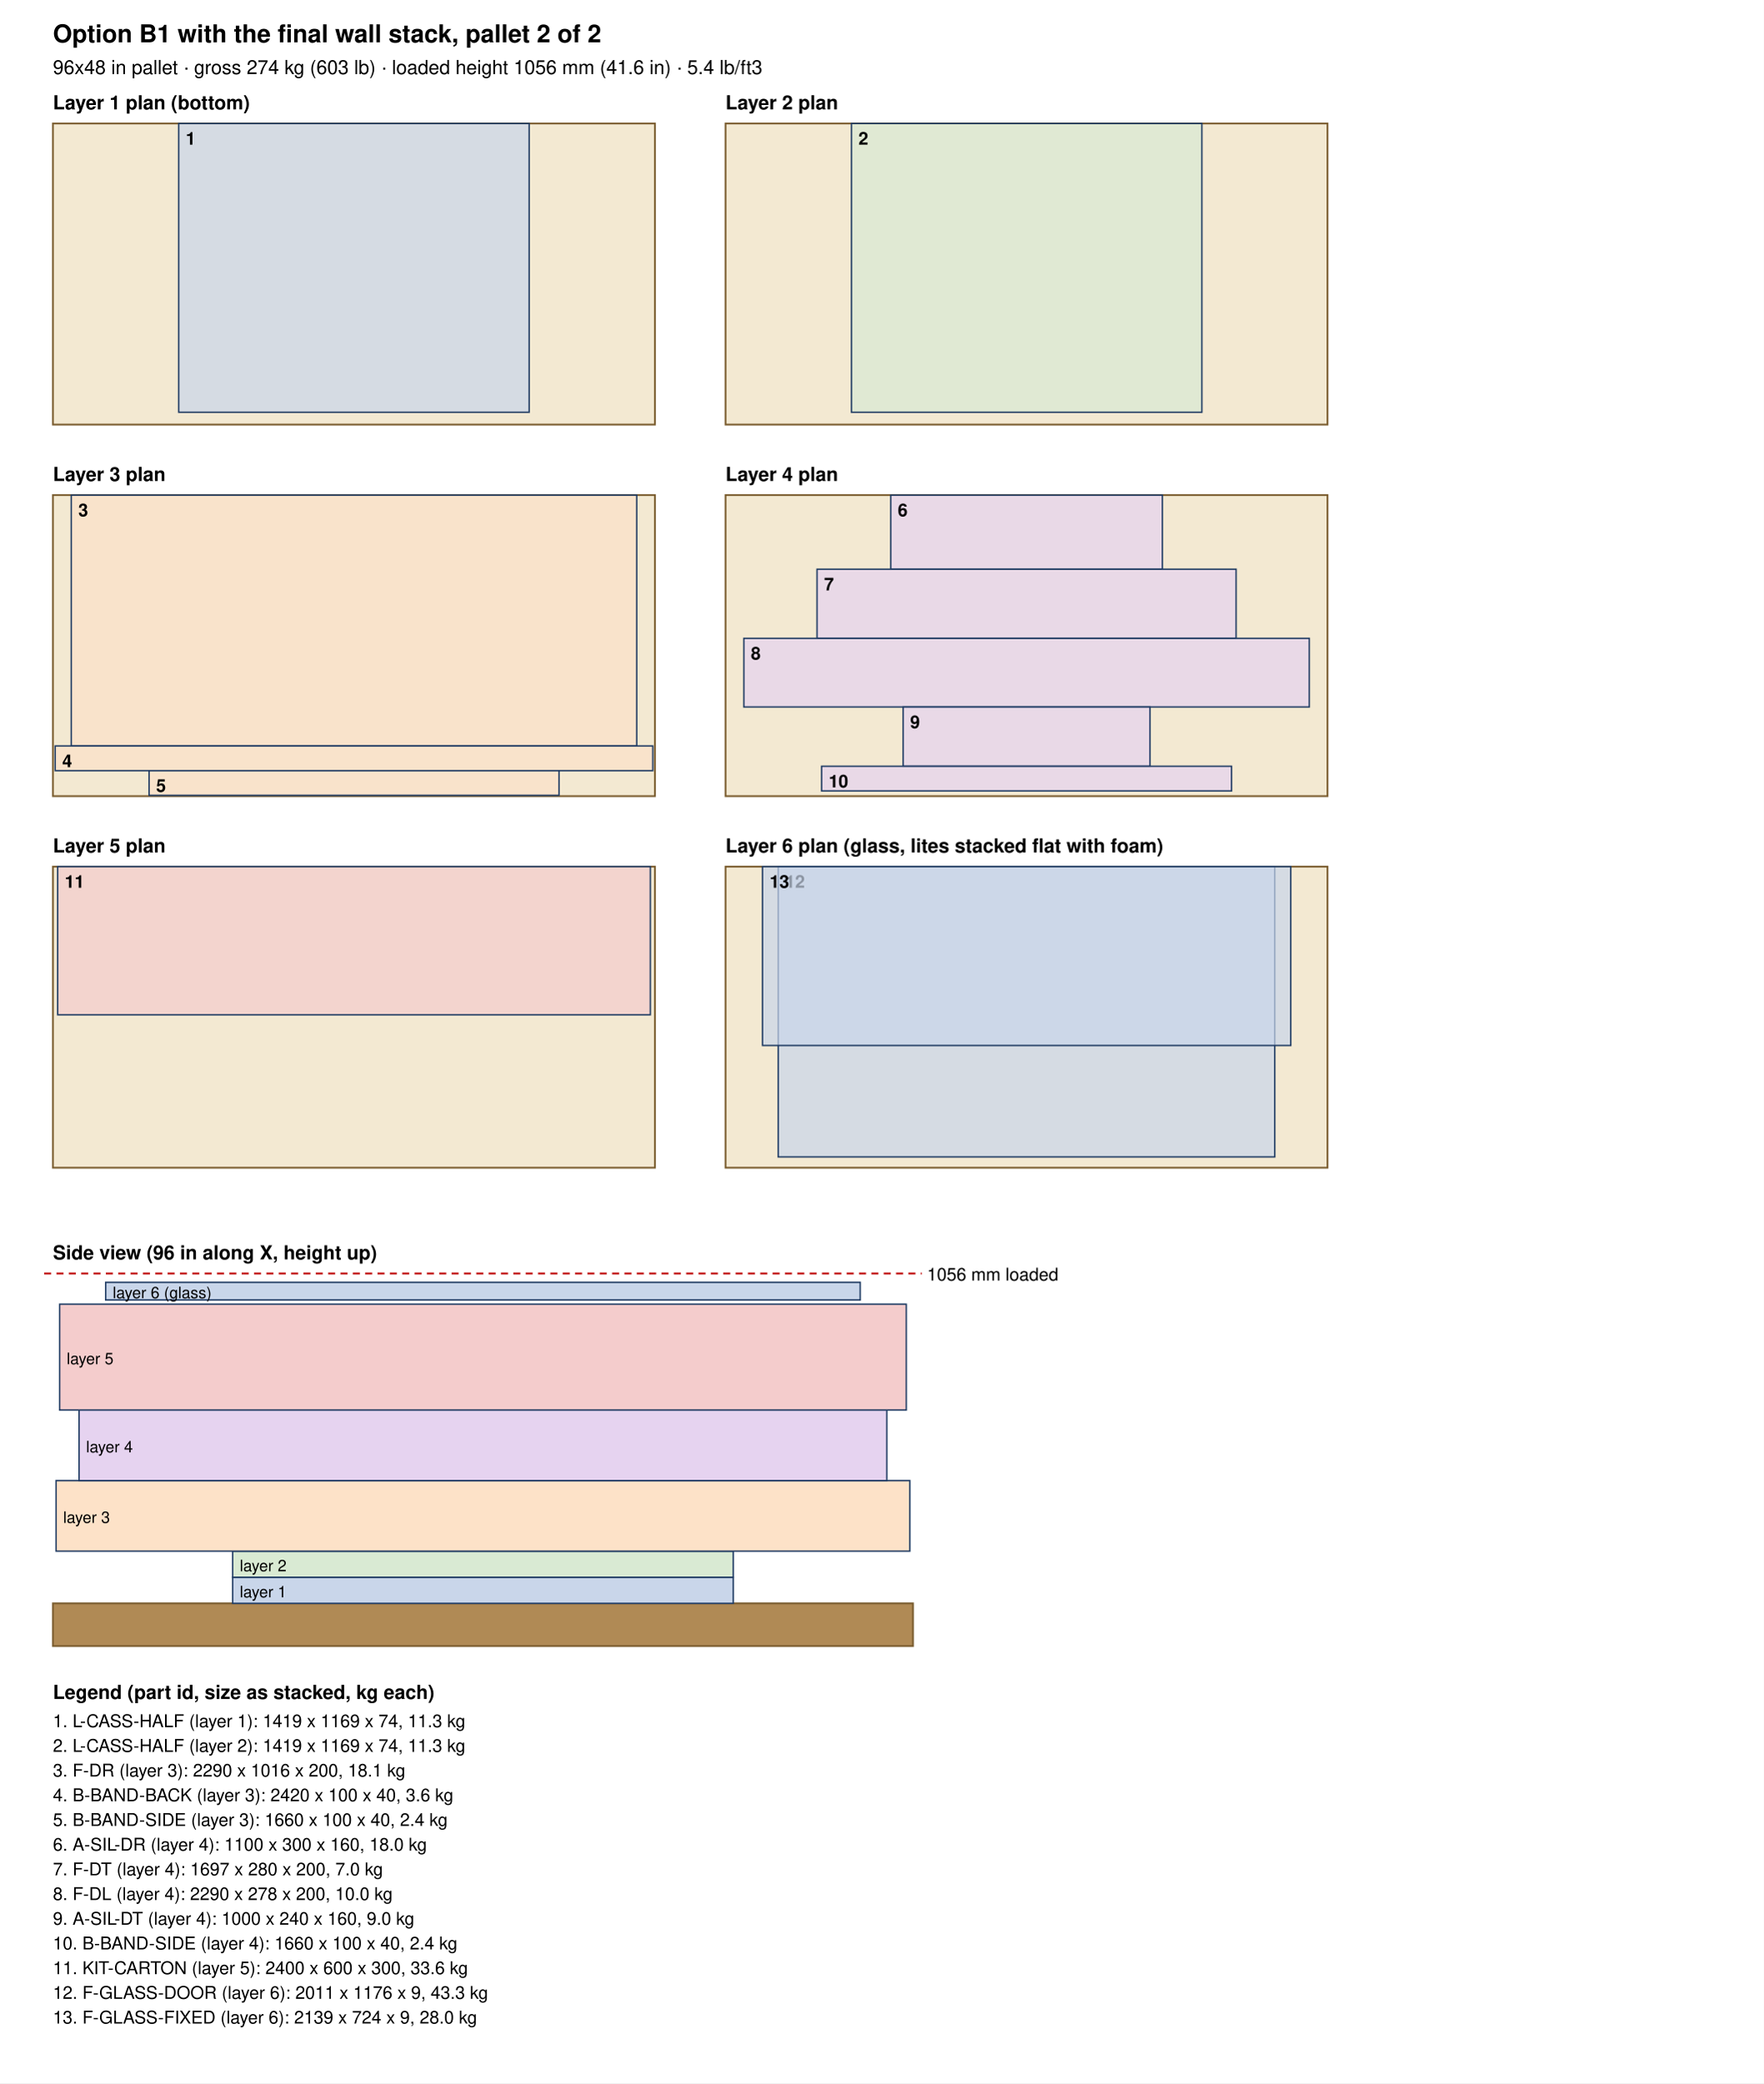
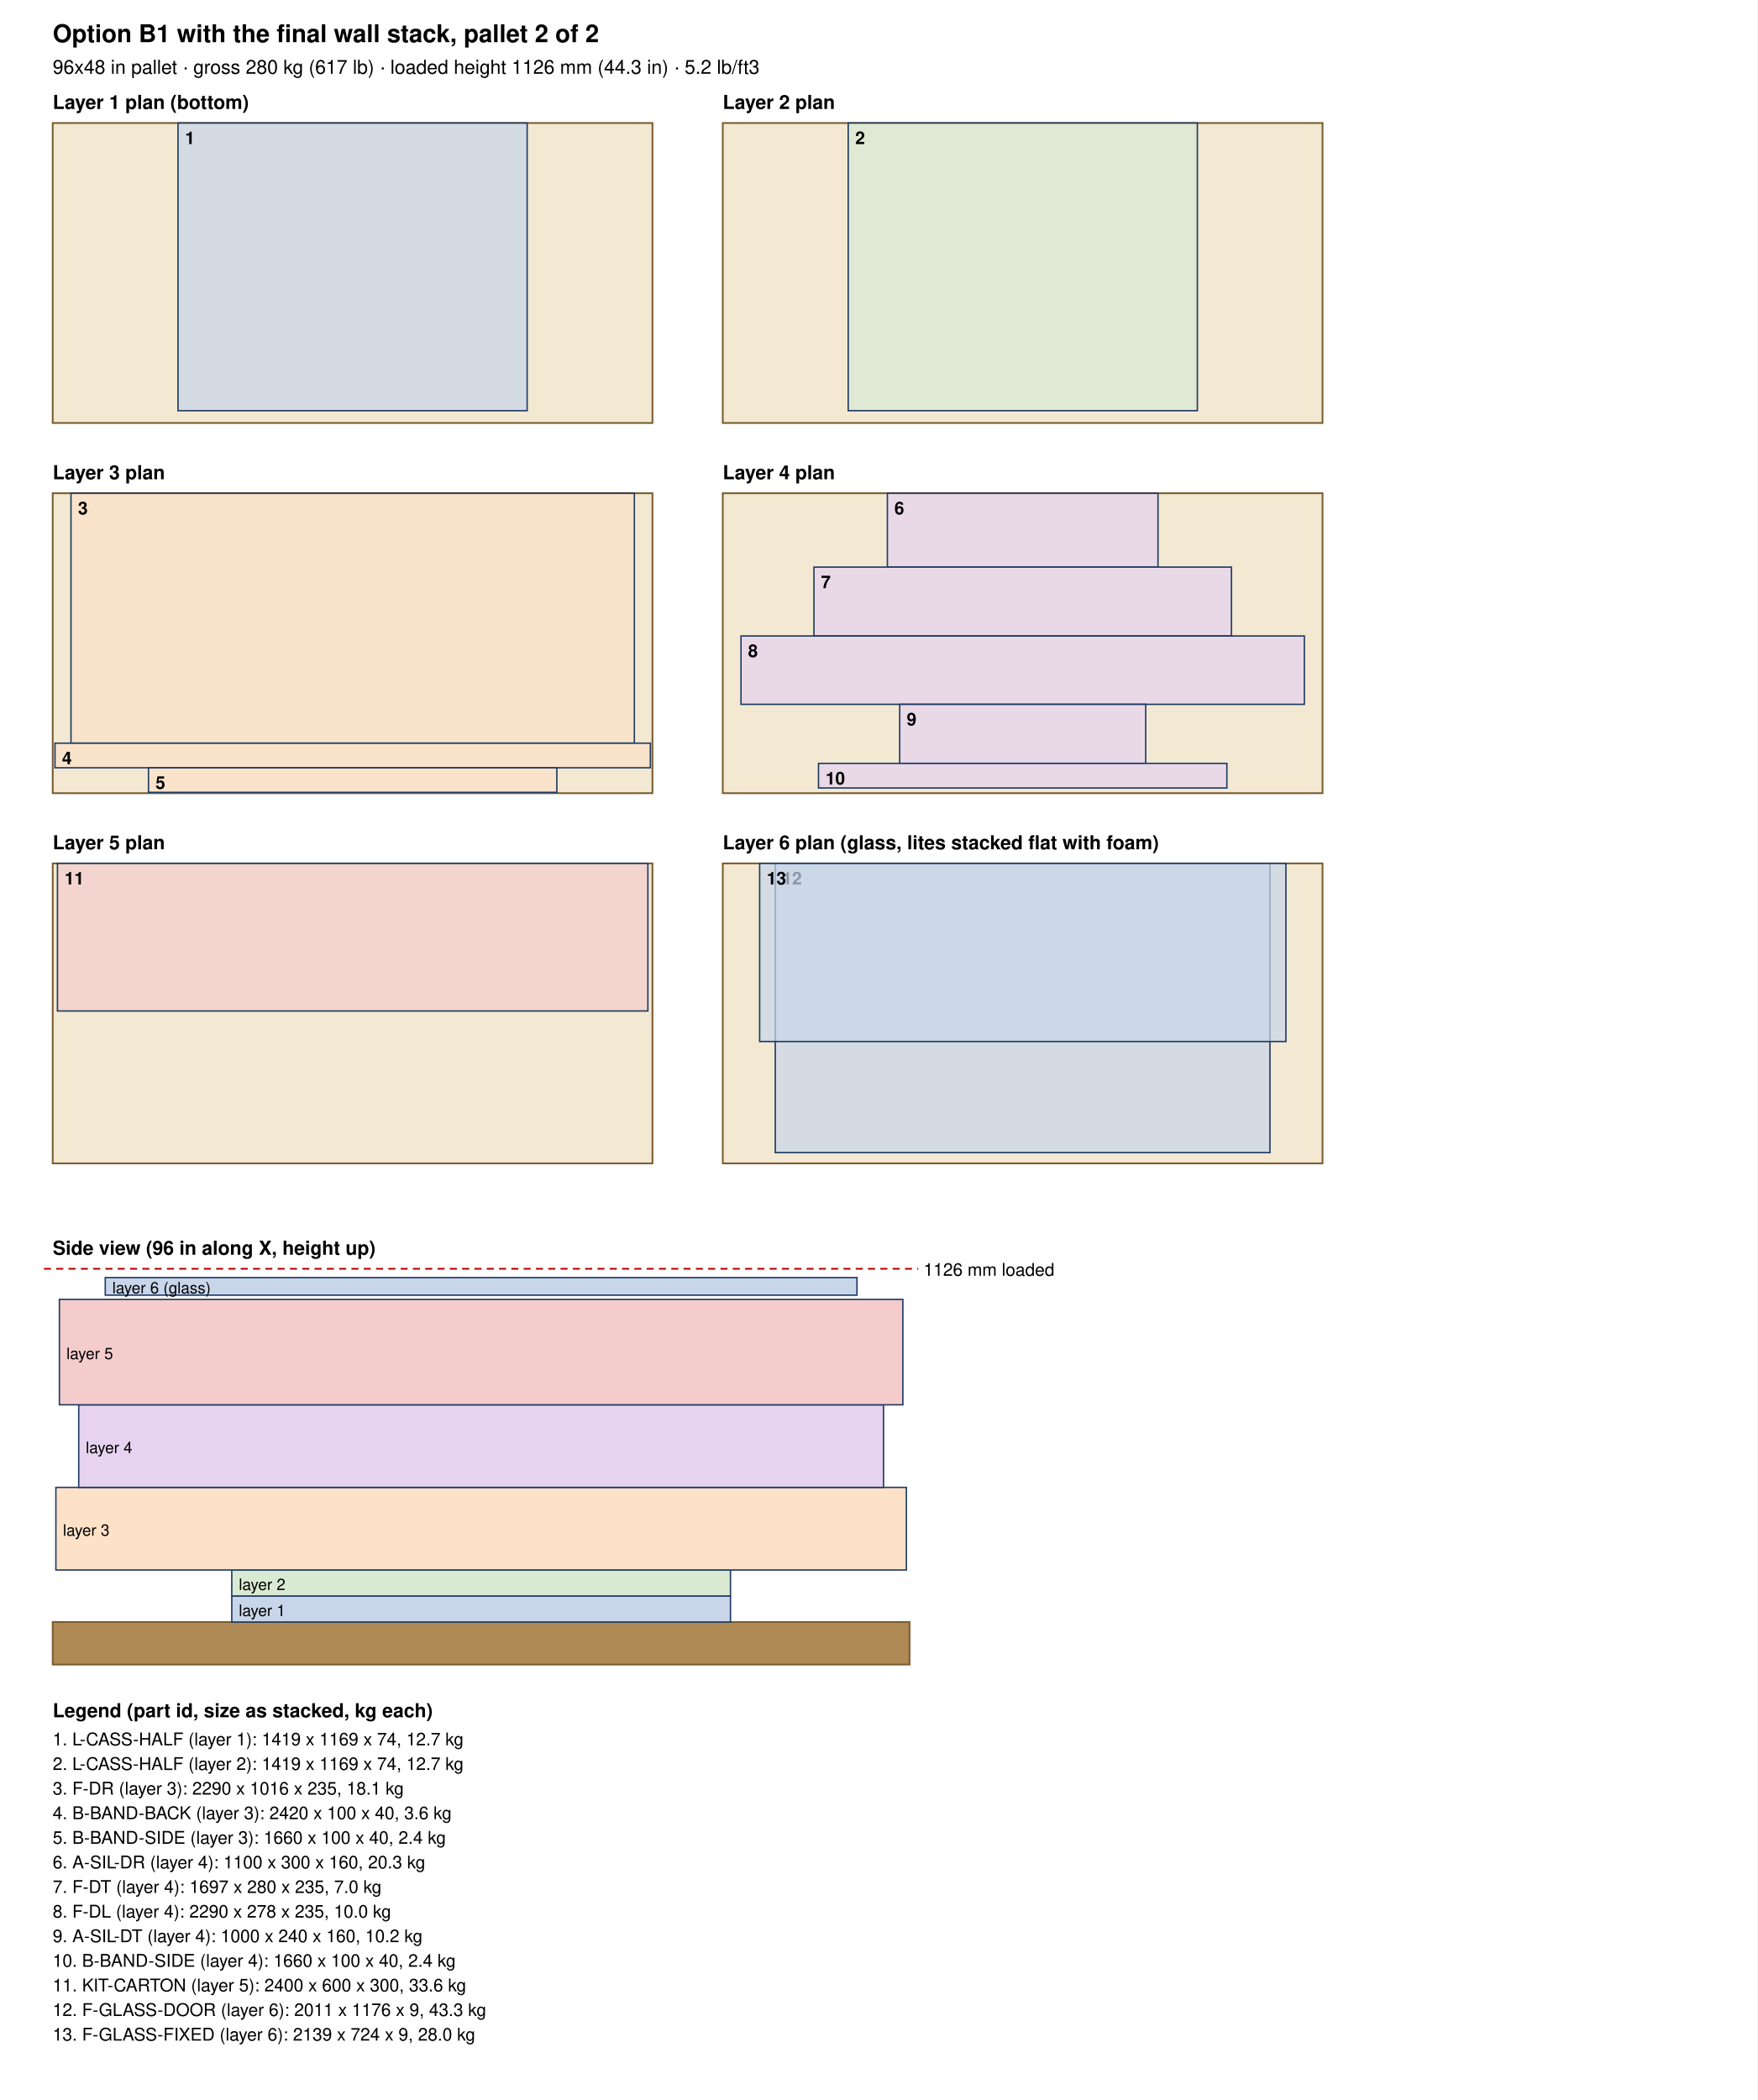
- <svg xmlns="http://www.w3.org/2000/svg" width="1000" height="1181" viewBox="0 0 1000 1181">
+ <svg xmlns="http://www.w3.org/2000/svg" width="1000" height="1195" viewBox="0 0 1000 1195">
  <rect width="100%" height="100%" fill="white" />
  <text x="30.0" y="24.0" font-size="14" text-anchor="start" font-weight="bold" font-family="Helvetica, Arial, sans-serif">Option B1 with the final wall stack, pallet 2 of 2</text>
-   <text x="30.0" y="42.0" font-size="11" text-anchor="start" font-weight="normal" font-family="Helvetica, Arial, sans-serif">96x48 in pallet · gross 274 kg (603 lb) · loaded height 1056 mm (41.6 in) · 5.4 lb/ft3</text>
+   <text x="30.0" y="42.0" font-size="11" text-anchor="start" font-weight="normal" font-family="Helvetica, Arial, sans-serif">96x48 in pallet · gross 280 kg (617 lb) · loaded height 1126 mm (44.3 in) · 5.2 lb/ft3</text>
  <text x="30.0" y="62.0" font-size="11" text-anchor="start" font-weight="bold" font-family="Helvetica, Arial, sans-serif">Layer 1 plan (bottom)</text>
  <rect x="30.0" y="70.0" width="341.3" height="170.7" fill="#f3e9d2" stroke="#7a5c2e" />
  <rect x="101.3" y="70.0" width="198.7" height="163.7" fill="#c9d6ea" fill-opacity="0.7" stroke="#1f3b63" stroke-width="0.8" />
  <text x="105.3" y="82.0" font-size="10" text-anchor="start" font-weight="bold" font-family="Helvetica, Arial, sans-serif">1</text>
  <text x="411.3" y="62.0" font-size="11" text-anchor="start" font-weight="bold" font-family="Helvetica, Arial, sans-serif">Layer 2 plan</text>
  <rect x="411.32" y="70.0" width="341.3" height="170.7" fill="#f3e9d2" stroke="#7a5c2e" />
  <rect x="482.7" y="70.0" width="198.7" height="163.7" fill="#d9ead3" fill-opacity="0.7" stroke="#1f3b63" stroke-width="0.8" />
  <text x="486.7" y="82.0" font-size="10" text-anchor="start" font-weight="bold" font-family="Helvetica, Arial, sans-serif">2</text>
  <text x="30.0" y="272.7" font-size="11" text-anchor="start" font-weight="bold" font-family="Helvetica, Arial, sans-serif">Layer 3 plan</text>
  <rect x="30.0" y="280.66" width="341.3" height="170.7" fill="#f3e9d2" stroke="#7a5c2e" />
  <rect x="40.4" y="280.7" width="320.6" height="142.2" fill="#fde2c8" fill-opacity="0.7" stroke="#1f3b63" stroke-width="0.8" />
  <text x="44.4" y="292.7" font-size="10" text-anchor="start" font-weight="bold" font-family="Helvetica, Arial, sans-serif">3</text>
  <rect x="31.3" y="422.9" width="338.8" height="14.0" fill="#fde2c8" fill-opacity="0.7" stroke="#1f3b63" stroke-width="0.8" />
  <text x="35.3" y="434.9" font-size="10" text-anchor="start" font-weight="bold" font-family="Helvetica, Arial, sans-serif">4</text>
  <rect x="84.5" y="436.9" width="232.4" height="14.0" fill="#fde2c8" fill-opacity="0.7" stroke="#1f3b63" stroke-width="0.8" />
  <text x="88.5" y="448.9" font-size="10" text-anchor="start" font-weight="bold" font-family="Helvetica, Arial, sans-serif">5</text>
  <text x="411.3" y="272.7" font-size="11" text-anchor="start" font-weight="bold" font-family="Helvetica, Arial, sans-serif">Layer 4 plan</text>
  <rect x="411.32" y="280.66" width="341.3" height="170.7" fill="#f3e9d2" stroke="#7a5c2e" />
  <rect x="505.0" y="280.7" width="154.0" height="42.0" fill="#e6d3f0" fill-opacity="0.7" stroke="#1f3b63" stroke-width="0.8" />
  <text x="509.0" y="292.7" font-size="10" text-anchor="start" font-weight="bold" font-family="Helvetica, Arial, sans-serif">6</text>
  <rect x="463.2" y="322.7" width="237.6" height="39.2" fill="#e6d3f0" fill-opacity="0.7" stroke="#1f3b63" stroke-width="0.8" />
  <text x="467.2" y="334.7" font-size="10" text-anchor="start" font-weight="bold" font-family="Helvetica, Arial, sans-serif">7</text>
  <rect x="421.7" y="361.9" width="320.6" height="38.9" fill="#e6d3f0" fill-opacity="0.7" stroke="#1f3b63" stroke-width="0.8" />
  <text x="425.7" y="373.9" font-size="10" text-anchor="start" font-weight="bold" font-family="Helvetica, Arial, sans-serif">8</text>
  <rect x="512.0" y="400.8" width="140.0" height="33.6" fill="#e6d3f0" fill-opacity="0.7" stroke="#1f3b63" stroke-width="0.8" />
  <text x="516.0" y="412.8" font-size="10" text-anchor="start" font-weight="bold" font-family="Helvetica, Arial, sans-serif">9</text>
  <rect x="465.8" y="434.4" width="232.4" height="14.0" fill="#e6d3f0" fill-opacity="0.7" stroke="#1f3b63" stroke-width="0.8" />
  <text x="469.8" y="446.4" font-size="10" text-anchor="start" font-weight="bold" font-family="Helvetica, Arial, sans-serif">10</text>
  <text x="30.0" y="483.3" font-size="11" text-anchor="start" font-weight="bold" font-family="Helvetica, Arial, sans-serif">Layer 5 plan</text>
  <rect x="30.0" y="491.32" width="341.3" height="170.7" fill="#f3e9d2" stroke="#7a5c2e" />
  <rect x="32.7" y="491.3" width="336.0" height="84.0" fill="#f4cccc" fill-opacity="0.7" stroke="#1f3b63" stroke-width="0.8" />
  <text x="36.7" y="503.3" font-size="10" text-anchor="start" font-weight="bold" font-family="Helvetica, Arial, sans-serif">11</text>
  <text x="411.3" y="483.3" font-size="11" text-anchor="start" font-weight="bold" font-family="Helvetica, Arial, sans-serif">Layer 6 plan (glass, lites stacked flat with foam)</text>
  <rect x="411.32" y="491.32" width="341.3" height="170.7" fill="#f3e9d2" stroke="#7a5c2e" />
  <rect x="441.2" y="491.3" width="281.5" height="164.6" fill="#c9d6ea" fill-opacity="0.7" stroke="#1f3b63" stroke-width="0.8" />
  <text x="445.2" y="503.3" font-size="10" text-anchor="start" font-weight="bold" font-family="Helvetica, Arial, sans-serif">12</text>
  <rect x="432.3" y="491.3" width="299.5" height="101.4" fill="#c9d6ea" fill-opacity="0.7" stroke="#1f3b63" stroke-width="0.8" />
  <text x="436.3" y="503.3" font-size="10" text-anchor="start" font-weight="bold" font-family="Helvetica, Arial, sans-serif">13</text>
  <text x="30.0" y="714.0" font-size="11" text-anchor="start" font-weight="bold" font-family="Helvetica, Arial, sans-serif">Side view (96 in along X, height up)</text>
-   <rect x="30" y="909.0" width="487.6" height="24.2" fill="#b08a55" stroke="#7a5c2e" />
-   <rect x="131.9" y="894.2" width="283.8" height="14.8" fill="#c9d6ea" stroke="#1f3b63" stroke-width="0.8" />
-   <text x="135.9" y="905.6" font-size="9" text-anchor="start" font-weight="normal" font-family="Helvetica, Arial, sans-serif">layer 1</text>
-   <rect x="131.9" y="879.4" width="283.8" height="14.8" fill="#d9ead3" stroke="#1f3b63" stroke-width="0.8" />
-   <text x="135.9" y="890.8" font-size="9" text-anchor="start" font-weight="normal" font-family="Helvetica, Arial, sans-serif">layer 2</text>
-   <rect x="31.8" y="839.4" width="484.0" height="40.0" fill="#fde2c8" stroke="#1f3b63" stroke-width="0.8" />
-   <text x="35.8" y="863.4" font-size="9" text-anchor="start" font-weight="normal" font-family="Helvetica, Arial, sans-serif">layer 3</text>
-   <rect x="44.8" y="799.4" width="458.0" height="40.0" fill="#e6d3f0" stroke="#1f3b63" stroke-width="0.8" />
-   <text x="48.8" y="823.4" font-size="9" text-anchor="start" font-weight="normal" font-family="Helvetica, Arial, sans-serif">layer 4</text>
+   <rect x="30" y="923.0" width="487.6" height="24.2" fill="#b08a55" stroke="#7a5c2e" />
+   <rect x="131.9" y="908.2" width="283.8" height="14.8" fill="#c9d6ea" stroke="#1f3b63" stroke-width="0.8" />
+   <text x="135.9" y="919.6" font-size="9" text-anchor="start" font-weight="normal" font-family="Helvetica, Arial, sans-serif">layer 1</text>
+   <rect x="131.9" y="893.4" width="283.8" height="14.8" fill="#d9ead3" stroke="#1f3b63" stroke-width="0.8" />
+   <text x="135.9" y="904.8" font-size="9" text-anchor="start" font-weight="normal" font-family="Helvetica, Arial, sans-serif">layer 2</text>
+   <rect x="31.8" y="846.4" width="484.0" height="47.0" fill="#fde2c8" stroke="#1f3b63" stroke-width="0.8" />
+   <text x="35.8" y="873.9" font-size="9" text-anchor="start" font-weight="normal" font-family="Helvetica, Arial, sans-serif">layer 3</text>
+   <rect x="44.8" y="799.4" width="458.0" height="47.0" fill="#e6d3f0" stroke="#1f3b63" stroke-width="0.8" />
+   <text x="48.8" y="826.9" font-size="9" text-anchor="start" font-weight="normal" font-family="Helvetica, Arial, sans-serif">layer 4</text>
  <rect x="33.8" y="739.4" width="480.0" height="60.0" fill="#f4cccc" stroke="#1f3b63" stroke-width="0.8" />
  <text x="37.8" y="773.4" font-size="9" text-anchor="start" font-weight="normal" font-family="Helvetica, Arial, sans-serif">layer 5</text>
  <rect x="59.9" y="727.0" width="427.8" height="10.0" fill="#c9d6ea" stroke="#1f3b63" stroke-width="0.8" />
  <text x="63.9" y="736.0" font-size="9" text-anchor="start" font-weight="normal" font-family="Helvetica, Arial, sans-serif">layer 6 (glass)</text>
  <line x1="25" y1="722.0" x2="522.6" y2="722.0" stroke="#b00" stroke-dasharray="4 3" />
-   <text x="525.6" y="726.0" font-size="10" text-anchor="start" font-weight="normal" font-family="Helvetica, Arial, sans-serif">1056 mm loaded</text>
-   <text x="30.0" y="963.2" font-size="11" text-anchor="start" font-weight="bold" font-family="Helvetica, Arial, sans-serif">Legend (part id, size as stacked, kg each)</text>
-   <text x="30.0" y="979.2" font-size="10" text-anchor="start" font-weight="normal" font-family="Helvetica, Arial, sans-serif">1. L-CASS-HALF (layer 1): 1419 x 1169 x 74, 11.3 kg</text>
-   <text x="30.0" y="993.2" font-size="10" text-anchor="start" font-weight="normal" font-family="Helvetica, Arial, sans-serif">2. L-CASS-HALF (layer 2): 1419 x 1169 x 74, 11.3 kg</text>
-   <text x="30.0" y="1007.2" font-size="10" text-anchor="start" font-weight="normal" font-family="Helvetica, Arial, sans-serif">3. F-DR (layer 3): 2290 x 1016 x 200, 18.1 kg</text>
-   <text x="30.0" y="1021.2" font-size="10" text-anchor="start" font-weight="normal" font-family="Helvetica, Arial, sans-serif">4. B-BAND-BACK (layer 3): 2420 x 100 x 40, 3.6 kg</text>
-   <text x="30.0" y="1035.2" font-size="10" text-anchor="start" font-weight="normal" font-family="Helvetica, Arial, sans-serif">5. B-BAND-SIDE (layer 3): 1660 x 100 x 40, 2.4 kg</text>
-   <text x="30.0" y="1049.2" font-size="10" text-anchor="start" font-weight="normal" font-family="Helvetica, Arial, sans-serif">6. A-SIL-DR (layer 4): 1100 x 300 x 160, 18.0 kg</text>
-   <text x="30.0" y="1063.2" font-size="10" text-anchor="start" font-weight="normal" font-family="Helvetica, Arial, sans-serif">7. F-DT (layer 4): 1697 x 280 x 200, 7.0 kg</text>
-   <text x="30.0" y="1077.2" font-size="10" text-anchor="start" font-weight="normal" font-family="Helvetica, Arial, sans-serif">8. F-DL (layer 4): 2290 x 278 x 200, 10.0 kg</text>
-   <text x="30.0" y="1091.2" font-size="10" text-anchor="start" font-weight="normal" font-family="Helvetica, Arial, sans-serif">9. A-SIL-DT (layer 4): 1000 x 240 x 160, 9.0 kg</text>
-   <text x="30.0" y="1105.2" font-size="10" text-anchor="start" font-weight="normal" font-family="Helvetica, Arial, sans-serif">10. B-BAND-SIDE (layer 4): 1660 x 100 x 40, 2.4 kg</text>
-   <text x="30.0" y="1119.2" font-size="10" text-anchor="start" font-weight="normal" font-family="Helvetica, Arial, sans-serif">11. KIT-CARTON (layer 5): 2400 x 600 x 300, 33.6 kg</text>
-   <text x="30.0" y="1133.2" font-size="10" text-anchor="start" font-weight="normal" font-family="Helvetica, Arial, sans-serif">12. F-GLASS-DOOR (layer 6): 2011 x 1176 x 9, 43.3 kg</text>
-   <text x="30.0" y="1147.2" font-size="10" text-anchor="start" font-weight="normal" font-family="Helvetica, Arial, sans-serif">13. F-GLASS-FIXED (layer 6): 2139 x 724 x 9, 28.0 kg</text>
+   <text x="525.6" y="726.0" font-size="10" text-anchor="start" font-weight="normal" font-family="Helvetica, Arial, sans-serif">1126 mm loaded</text>
+   <text x="30.0" y="977.2" font-size="11" text-anchor="start" font-weight="bold" font-family="Helvetica, Arial, sans-serif">Legend (part id, size as stacked, kg each)</text>
+   <text x="30.0" y="993.2" font-size="10" text-anchor="start" font-weight="normal" font-family="Helvetica, Arial, sans-serif">1. L-CASS-HALF (layer 1): 1419 x 1169 x 74, 12.7 kg</text>
+   <text x="30.0" y="1007.2" font-size="10" text-anchor="start" font-weight="normal" font-family="Helvetica, Arial, sans-serif">2. L-CASS-HALF (layer 2): 1419 x 1169 x 74, 12.7 kg</text>
+   <text x="30.0" y="1021.2" font-size="10" text-anchor="start" font-weight="normal" font-family="Helvetica, Arial, sans-serif">3. F-DR (layer 3): 2290 x 1016 x 235, 18.1 kg</text>
+   <text x="30.0" y="1035.2" font-size="10" text-anchor="start" font-weight="normal" font-family="Helvetica, Arial, sans-serif">4. B-BAND-BACK (layer 3): 2420 x 100 x 40, 3.6 kg</text>
+   <text x="30.0" y="1049.2" font-size="10" text-anchor="start" font-weight="normal" font-family="Helvetica, Arial, sans-serif">5. B-BAND-SIDE (layer 3): 1660 x 100 x 40, 2.4 kg</text>
+   <text x="30.0" y="1063.2" font-size="10" text-anchor="start" font-weight="normal" font-family="Helvetica, Arial, sans-serif">6. A-SIL-DR (layer 4): 1100 x 300 x 160, 20.3 kg</text>
+   <text x="30.0" y="1077.2" font-size="10" text-anchor="start" font-weight="normal" font-family="Helvetica, Arial, sans-serif">7. F-DT (layer 4): 1697 x 280 x 235, 7.0 kg</text>
+   <text x="30.0" y="1091.2" font-size="10" text-anchor="start" font-weight="normal" font-family="Helvetica, Arial, sans-serif">8. F-DL (layer 4): 2290 x 278 x 235, 10.0 kg</text>
+   <text x="30.0" y="1105.2" font-size="10" text-anchor="start" font-weight="normal" font-family="Helvetica, Arial, sans-serif">9. A-SIL-DT (layer 4): 1000 x 240 x 160, 10.2 kg</text>
+   <text x="30.0" y="1119.2" font-size="10" text-anchor="start" font-weight="normal" font-family="Helvetica, Arial, sans-serif">10. B-BAND-SIDE (layer 4): 1660 x 100 x 40, 2.4 kg</text>
+   <text x="30.0" y="1133.2" font-size="10" text-anchor="start" font-weight="normal" font-family="Helvetica, Arial, sans-serif">11. KIT-CARTON (layer 5): 2400 x 600 x 300, 33.6 kg</text>
+   <text x="30.0" y="1147.2" font-size="10" text-anchor="start" font-weight="normal" font-family="Helvetica, Arial, sans-serif">12. F-GLASS-DOOR (layer 6): 2011 x 1176 x 9, 43.3 kg</text>
+   <text x="30.0" y="1161.2" font-size="10" text-anchor="start" font-weight="normal" font-family="Helvetica, Arial, sans-serif">13. F-GLASS-FIXED (layer 6): 2139 x 724 x 9, 28.0 kg</text>
</svg>
